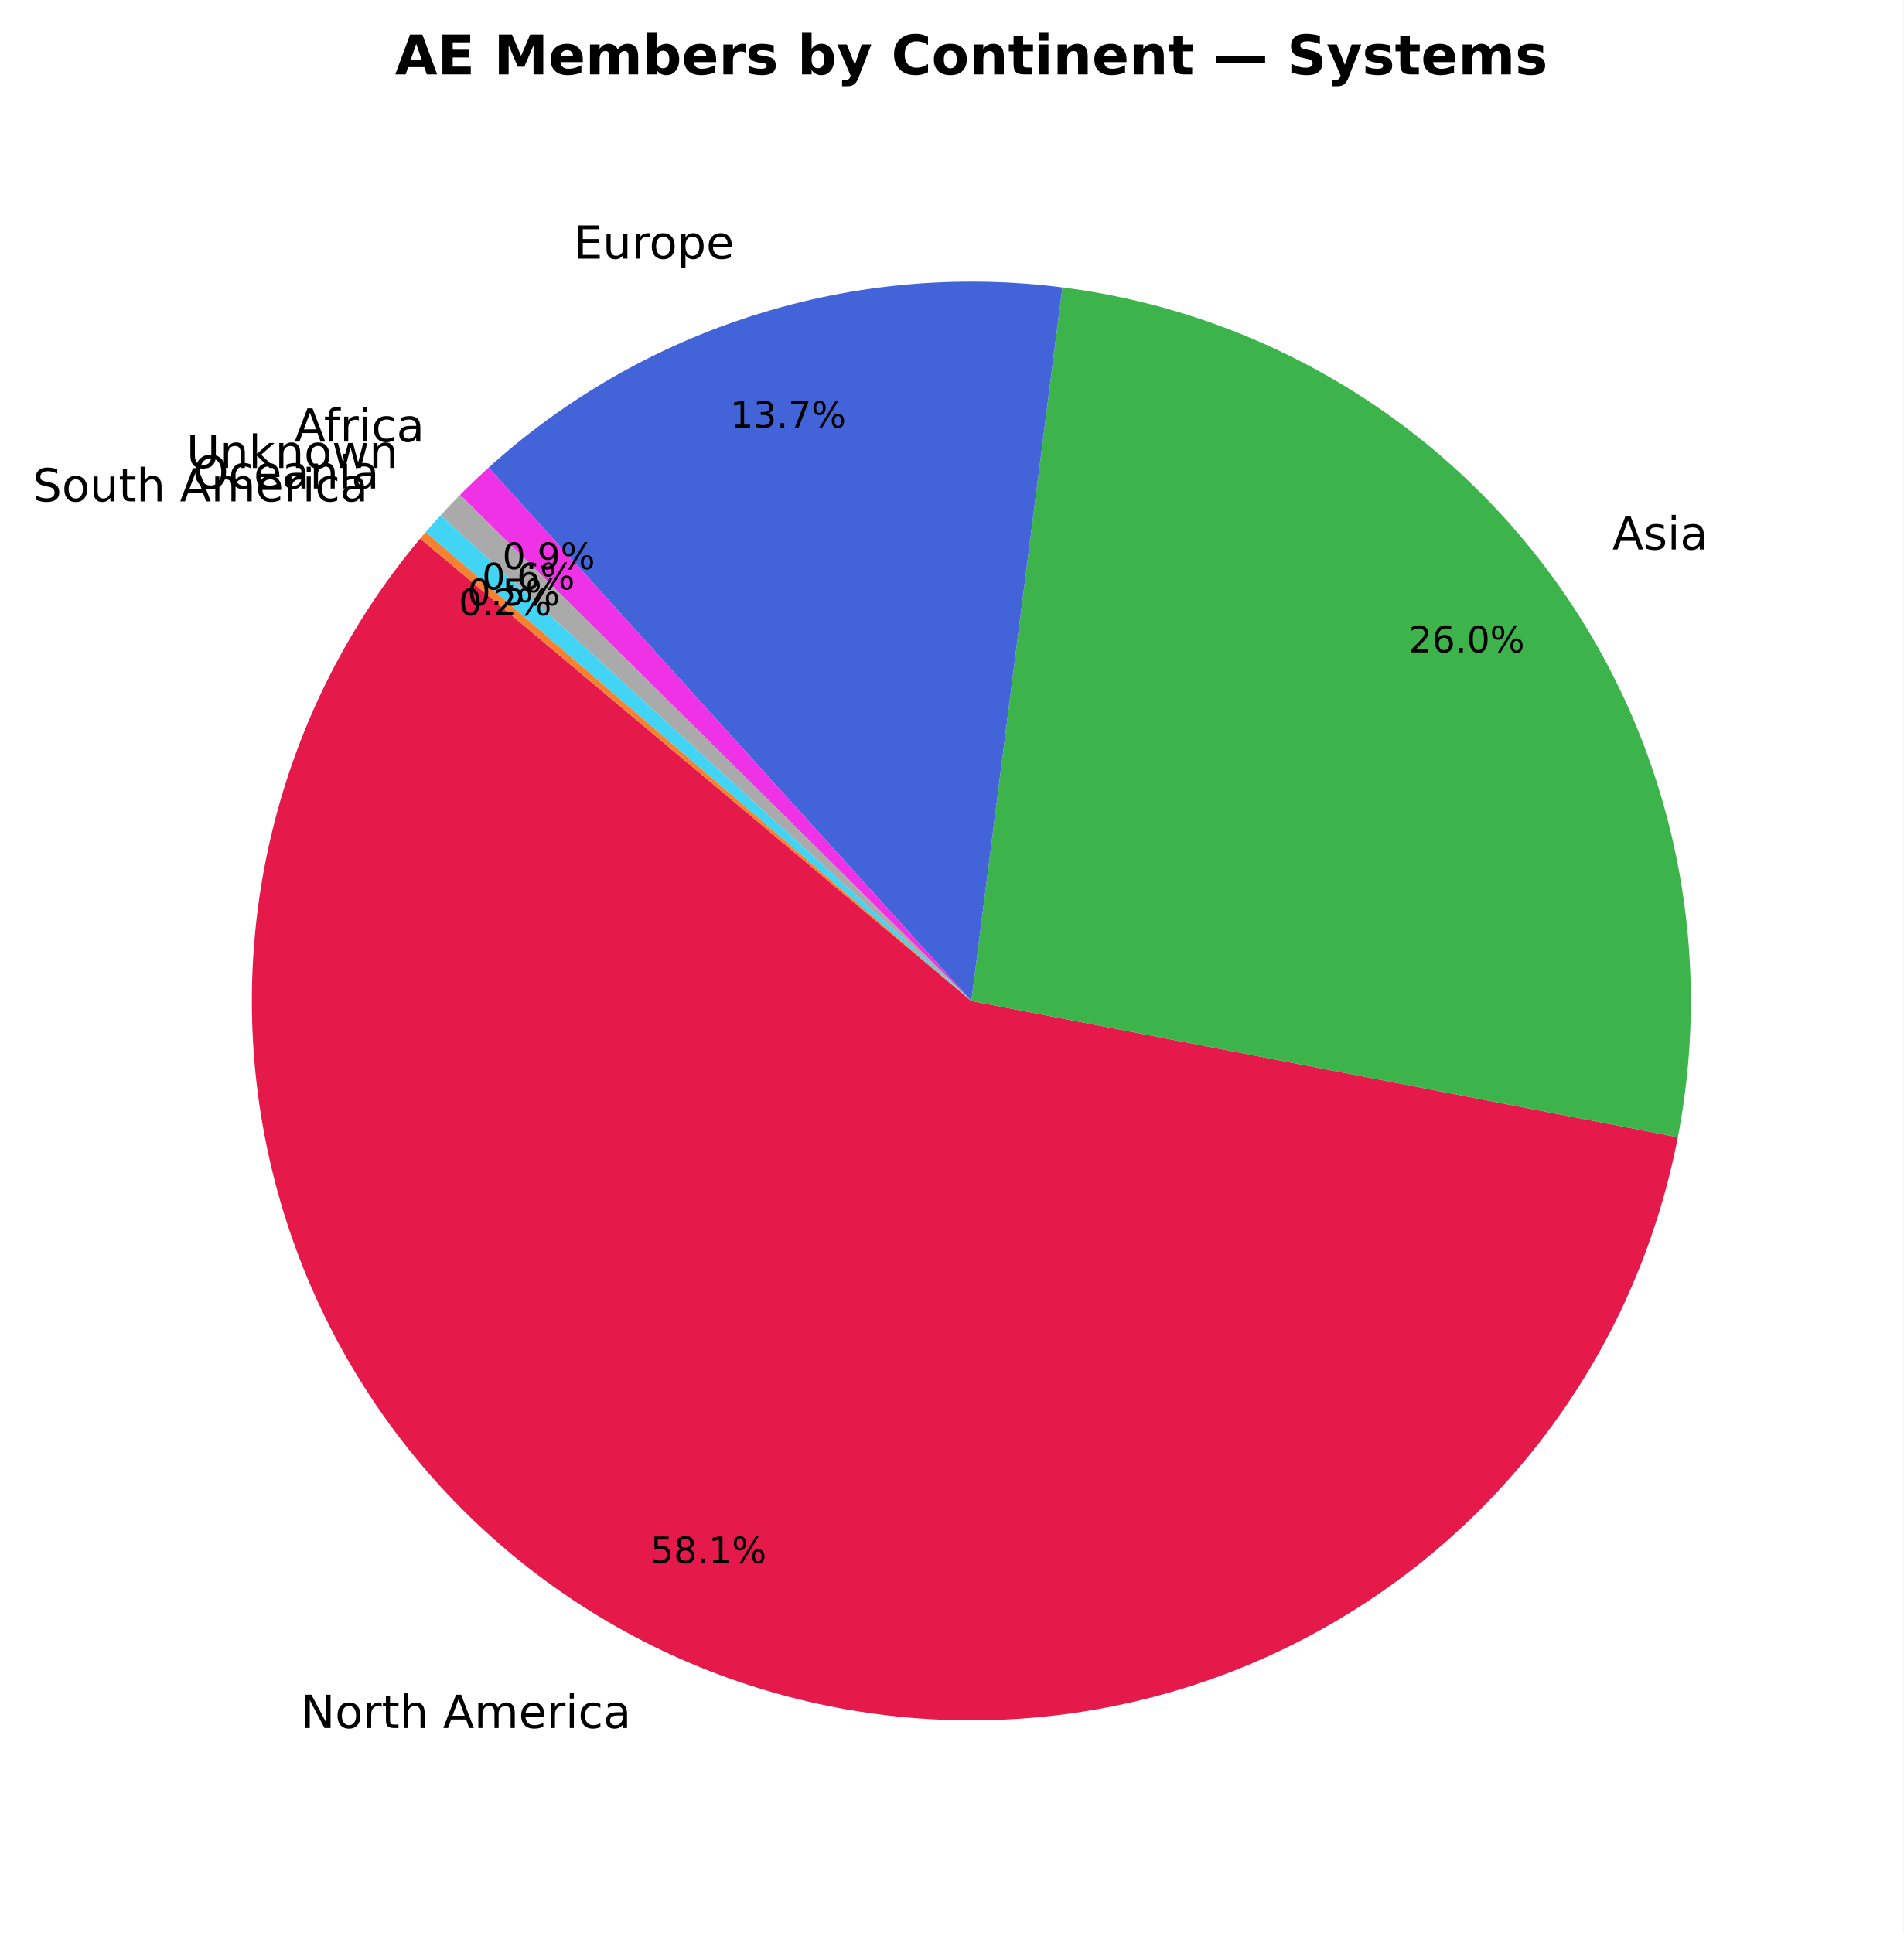
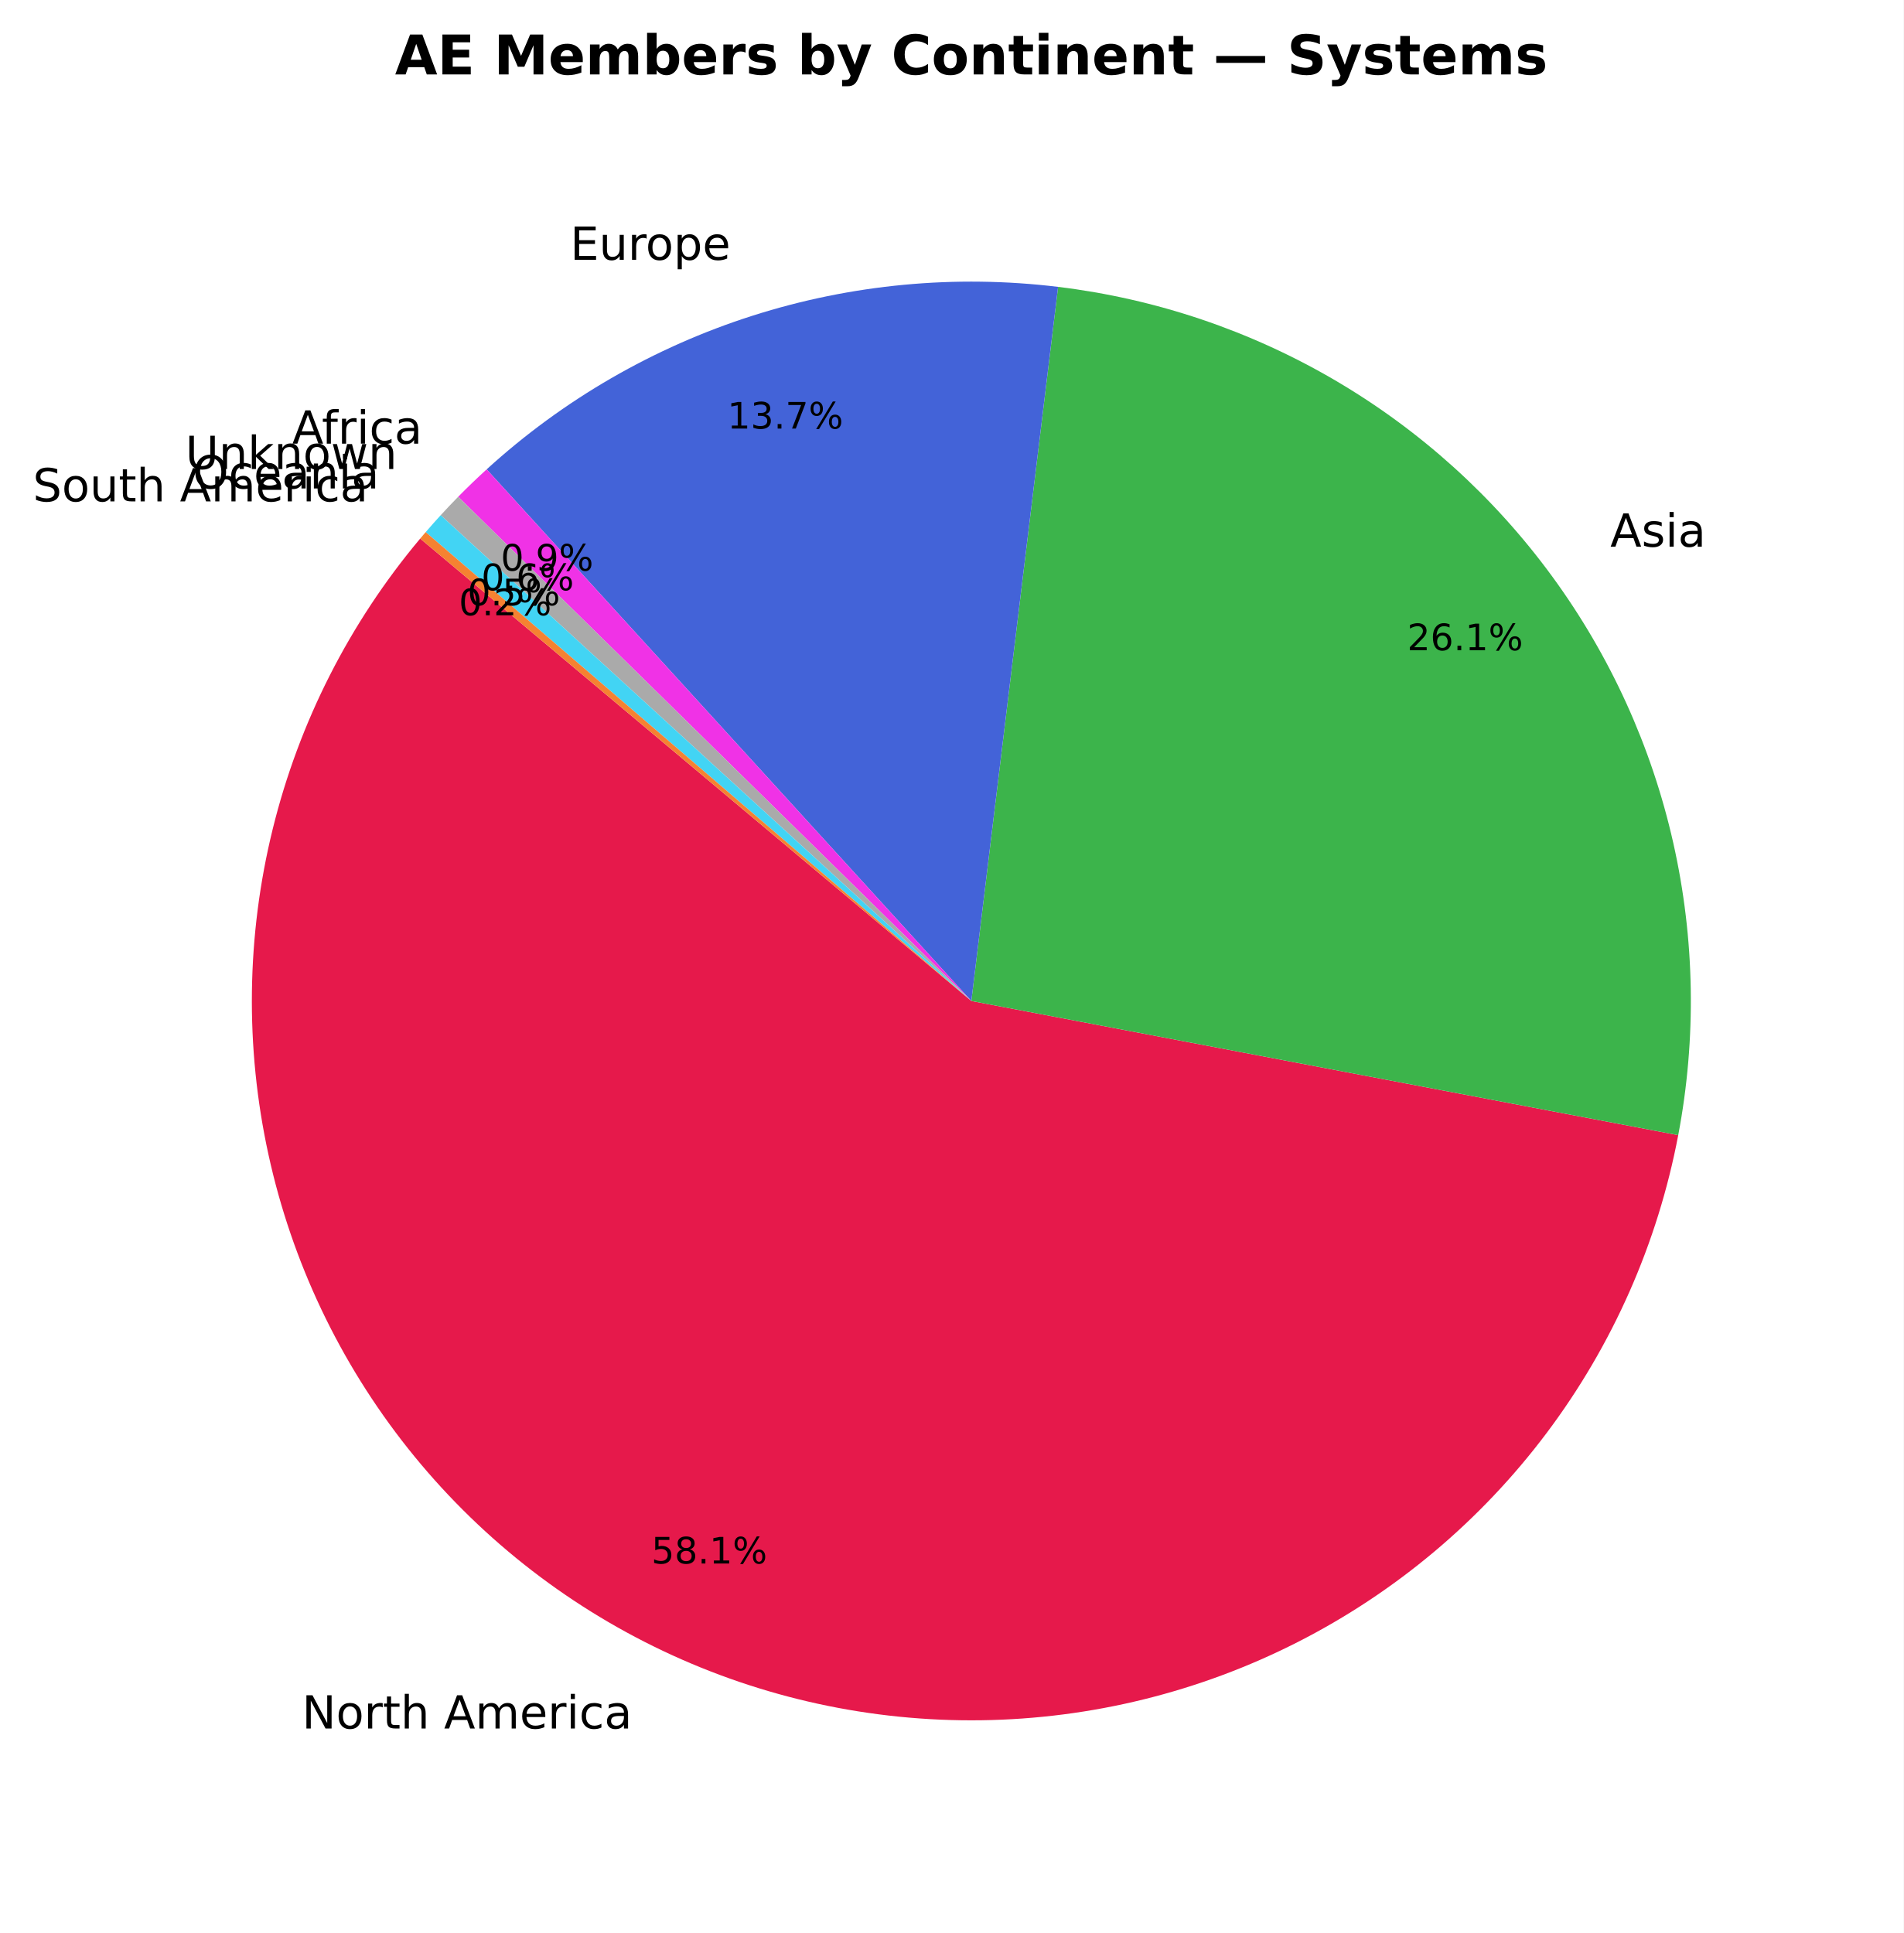
- <svg xmlns="http://www.w3.org/2000/svg" xmlns:xlink="http://www.w3.org/1999/xlink" width="417.302pt" height="423.838pt" viewBox="0 0 417.302 423.838" version="1.1">
+ <svg xmlns="http://www.w3.org/2000/svg" xmlns:xlink="http://www.w3.org/1999/xlink" width="417.301pt" height="423.838pt" viewBox="0 0 417.301 423.838" version="1.1">
  <defs>
    <style type="text/css">*{stroke-linejoin: round; stroke-linecap: butt}</style>
  </defs>
  <g id="figure_1">
    <g id="patch_1">
-       <path d="M 0 423.838  L 417.302 423.838  L 417.302 0  L 0 0  z " style="fill: #ffffff" />
+       <path d="M 0 423.838  L 417.301 423.838  L 417.301 0  L 0 0  z " style="fill: #ffffff" />
    </g>
    <g id="axes_1">
      <g id="patch_2">
-         <path d="M 92.115 118.093  C 76.633 136.543 65.581 158.298 59.81 181.682  C 54.038 205.066 53.698 229.465 58.818 253  C 63.937 276.536 74.379 298.589 89.342 317.464  C 104.305 336.338 123.394 351.537 145.142 361.89  C 166.889 372.244 190.721 377.48 214.805 377.195  C 238.89 376.911 262.592 371.113 284.088 360.249  C 305.585 349.384 324.31 333.739 338.822 314.516  C 353.335 295.294 363.254 273 367.816 249.35  L 212.942 219.478  z " style="fill: #e6194b" />
+         <path d="M 92.114 118.093  C 76.619 136.558 65.562 158.333 59.794 181.738  C 54.027 205.143 53.7 229.562 58.841 253.113  C 63.981 276.663 74.452 298.726 89.448 317.599  C 104.444 336.472 123.568 351.659 145.348 361.989  C 167.127 372.319 190.988 377.52 215.091 377.191  C 239.194 376.863 262.904 371.013 284.394 360.093  C 305.884 349.173 324.588 333.47 339.063 314.195  C 353.538 294.92 363.404 272.58 367.901 248.898  L 212.941 219.478  z " style="fill: #e6194b" />
      </g>
      <g id="patch_3">
-         <path d="M 367.816 249.35  C 371.898 228.182 371.598 206.4 366.934 185.352  C 362.27 164.305 353.339 144.435 340.696 126.974  C 328.053 109.512 311.962 94.827 293.422 83.827  C 274.881 72.827 254.28 65.745 232.895 63.017  L 212.942 219.478  z " style="fill: #3cb44b" />
+         <path d="M 367.901 248.898  C 371.929 227.678 371.557 205.855 366.806 184.785  C 362.055 163.715 353.027 143.844 340.282 126.406  C 327.537 108.969 311.345 94.333 292.712 83.409  C 274.079 72.486 253.399 65.505 231.958 62.901  L 212.941 219.478  z " style="fill: #3cb44b" />
      </g>
      <g id="patch_4">
-         <path d="M 232.895 63.017  C 210.322 60.139 187.391 62.179 165.68 68.997  C 143.97 75.816 123.99 87.253 107.116 102.521  L 212.942 219.478  z " style="fill: #4363d8" />
+         <path d="M 231.958 62.901  C 209.429 60.164 186.572 62.323 164.953 69.227  C 143.335 76.132 123.458 87.622 106.686 102.91  L 212.941 219.478  z " style="fill: #4363d8" />
      </g>
      <g id="patch_5">
-         <path d="M 107.116 102.521  C 106.046 103.489 104.99 104.471 103.947 105.468  C 102.904 106.465 101.875 107.476 100.86 108.501  L 212.942 219.478  z " style="fill: #f032e6" />
+         <path d="M 106.686 102.91  C 105.618 103.884 104.563 104.872 103.522 105.875  C 102.481 106.877 101.454 107.894 100.441 108.925  L 212.941 219.478  z " style="fill: #f032e6" />
      </g>
      <g id="patch_6">
-         <path d="M 100.86 108.501  C 100.135 109.234 99.418 109.973 98.707 110.719  C 97.997 111.465 97.293 112.219 96.598 112.979  L 212.942 219.478  z " style="fill: #aaaaaa" />
+         <path d="M 100.441 108.925  C 99.79 109.588 99.145 110.256 98.505 110.93  C 97.866 111.604 97.232 112.284 96.605 112.969  L 212.941 219.478  z " style="fill: #aaaaaa" />
      </g>
      <g id="patch_7">
-         <path d="M 96.598 112.979  C 96.041 113.587 95.489 114.199 94.942 114.816  C 94.395 115.433 93.853 116.054 93.316 116.679  L 212.942 219.478  z " style="fill: #42d4f4" />
+         <path d="M 96.605 112.969  C 96.047 113.579 95.494 114.192 94.946 114.81  C 94.398 115.428 93.855 116.05 93.317 116.676  L 212.941 219.478  z " style="fill: #42d4f4" />
      </g>
      <g id="patch_8">
-         <path d="M 93.316 116.679  C 93.114 116.913 92.914 117.148 92.714 117.384  C 92.513 117.62 92.314 117.856 92.115 118.093  L 212.942 219.478  z " style="fill: #f58231" />
+         <path d="M 93.317 116.676  C 93.115 116.911 92.914 117.147 92.713 117.383  C 92.513 117.619 92.313 117.855 92.114 118.093  L 212.941 219.478  z " style="fill: #f58231" />
      </g>
      <g id="matplotlib.axis_1" />
      <g id="matplotlib.axis_2" />
      <g id="text_1">
-         <g transform="translate(65.96466 378.8908) scale(0.1 -0.1)">
+         <g transform="translate(66.1917 378.9994) scale(0.1 -0.1)">
          <defs>
            <path id="DejaVuSans-4e" d="M 628 4666  L 1478 4666  L 3547 763  L 3547 4666  L 4159 4666  L 4159 0  L 3309 0  L 1241 3903  L 1241 0  L 628 0  L 628 4666  z " transform="scale(0.015625)" />
            <path id="DejaVuSans-6f" d="M 1959 3097  Q 1497 3097 1228 2736  Q 959 2375 959 1747  Q 959 1119 1226 758  Q 1494 397 1959 397  Q 2419 397 2687 759  Q 2956 1122 2956 1747  Q 2956 2369 2687 2733  Q 2419 3097 1959 3097  z M 1959 3584  Q 2709 3584 3137 3096  Q 3566 2609 3566 1747  Q 3566 888 3137 398  Q 2709 -91 1959 -91  Q 1206 -91 779 398  Q 353 888 353 1747  Q 353 2609 779 3096  Q 1206 3584 1959 3584  z " transform="scale(0.015625)" />
            <path id="DejaVuSans-72" d="M 2631 2963  Q 2534 3019 2420 3045  Q 2306 3072 2169 3072  Q 1681 3072 1420 2755  Q 1159 2438 1159 1844  L 1159 0  L 581 0  L 581 3500  L 1159 3500  L 1159 2956  Q 1341 3275 1631 3429  Q 1922 3584 2338 3584  Q 2397 3584 2469 3576  Q 2541 3569 2628 3553  L 2631 2963  z " transform="scale(0.015625)" />
            <path id="DejaVuSans-74" d="M 1172 4494  L 1172 3500  L 2356 3500  L 2356 3053  L 1172 3053  L 1172 1153  Q 1172 725 1289 603  Q 1406 481 1766 481  L 2356 481  L 2356 0  L 1766 0  Q 1100 0 847 248  Q 594 497 594 1153  L 594 3053  L 172 3053  L 172 3500  L 594 3500  L 594 4494  L 1172 4494  z " transform="scale(0.015625)" />
            <path id="DejaVuSans-68" d="M 3513 2113  L 3513 0  L 2938 0  L 2938 2094  Q 2938 2591 2744 2837  Q 2550 3084 2163 3084  Q 1697 3084 1428 2787  Q 1159 2491 1159 1978  L 1159 0  L 581 0  L 581 4863  L 1159 4863  L 1159 2956  Q 1366 3272 1645 3428  Q 1925 3584 2291 3584  Q 2894 3584 3203 3211  Q 3513 2838 3513 2113  z " transform="scale(0.015625)" />
            <path id="DejaVuSans-20" transform="scale(0.015625)" />
            <path id="DejaVuSans-41" d="M 2188 4044  L 1331 1722  L 3047 1722  L 2188 4044  z M 1831 4666  L 2547 4666  L 4325 0  L 3669 0  L 3244 1197  L 1141 1197  L 716 0  L 50 0  L 1831 4666  z " transform="scale(0.015625)" />
            <path id="DejaVuSans-6d" d="M 3328 2828  Q 3544 3216 3844 3400  Q 4144 3584 4550 3584  Q 5097 3584 5394 3201  Q 5691 2819 5691 2113  L 5691 0  L 5113 0  L 5113 2094  Q 5113 2597 4934 2840  Q 4756 3084 4391 3084  Q 3944 3084 3684 2787  Q 3425 2491 3425 1978  L 3425 0  L 2847 0  L 2847 2094  Q 2847 2600 2669 2842  Q 2491 3084 2119 3084  Q 1678 3084 1418 2786  Q 1159 2488 1159 1978  L 1159 0  L 581 0  L 581 3500  L 1159 3500  L 1159 2956  Q 1356 3278 1631 3431  Q 1906 3584 2284 3584  Q 2666 3584 2933 3390  Q 3200 3197 3328 2828  z " transform="scale(0.015625)" />
            <path id="DejaVuSans-65" d="M 3597 1894  L 3597 1613  L 953 1613  Q 991 1019 1311 708  Q 1631 397 2203 397  Q 2534 397 2845 478  Q 3156 559 3463 722  L 3463 178  Q 3153 47 2828 -22  Q 2503 -91 2169 -91  Q 1331 -91 842 396  Q 353 884 353 1716  Q 353 2575 817 3079  Q 1281 3584 2069 3584  Q 2775 3584 3186 3129  Q 3597 2675 3597 1894  z M 3022 2063  Q 3016 2534 2758 2815  Q 2500 3097 2075 3097  Q 1594 3097 1305 2825  Q 1016 2553 972 2059  L 3022 2063  z " transform="scale(0.015625)" />
            <path id="DejaVuSans-69" d="M 603 3500  L 1178 3500  L 1178 0  L 603 0  L 603 3500  z M 603 4863  L 1178 4863  L 1178 4134  L 603 4134  L 603 4863  z " transform="scale(0.015625)" />
            <path id="DejaVuSans-63" d="M 3122 3366  L 3122 2828  Q 2878 2963 2633 3030  Q 2388 3097 2138 3097  Q 1578 3097 1268 2742  Q 959 2388 959 1747  Q 959 1106 1268 751  Q 1578 397 2138 397  Q 2388 397 2633 464  Q 2878 531 3122 666  L 3122 134  Q 2881 22 2623 -34  Q 2366 -91 2075 -91  Q 1284 -91 818 406  Q 353 903 353 1747  Q 353 2603 823 3093  Q 1294 3584 2113 3584  Q 2378 3584 2631 3529  Q 2884 3475 3122 3366  z " transform="scale(0.015625)" />
            <path id="DejaVuSans-61" d="M 2194 1759  Q 1497 1759 1228 1600  Q 959 1441 959 1056  Q 959 750 1161 570  Q 1363 391 1709 391  Q 2188 391 2477 730  Q 2766 1069 2766 1631  L 2766 1759  L 2194 1759  z M 3341 1997  L 3341 0  L 2766 0  L 2766 531  Q 2569 213 2275 61  Q 1981 -91 1556 -91  Q 1019 -91 701 211  Q 384 513 384 1019  Q 384 1609 779 1909  Q 1175 2209 1959 2209  L 2766 2209  L 2766 2266  Q 2766 2663 2505 2880  Q 2244 3097 1772 3097  Q 1472 3097 1187 3025  Q 903 2953 641 2809  L 641 3341  Q 956 3463 1253 3523  Q 1550 3584 1831 3584  Q 2591 3584 2966 3190  Q 3341 2797 3341 1997  z " transform="scale(0.015625)" />
          </defs>
          <use xlink:href="#DejaVuSans-4e" />
          <use xlink:href="#DejaVuSans-6f" transform="translate(74.80469 0)" />
          <use xlink:href="#DejaVuSans-72" transform="translate(135.9863 0)" />
          <use xlink:href="#DejaVuSans-74" transform="translate(177.0996 0)" />
          <use xlink:href="#DejaVuSans-68" transform="translate(216.3086 0)" />
          <use xlink:href="#DejaVuSans-20" transform="translate(279.6875 0)" />
          <use xlink:href="#DejaVuSans-41" transform="translate(311.4746 0)" />
          <use xlink:href="#DejaVuSans-6d" transform="translate(379.8828 0)" />
          <use xlink:href="#DejaVuSans-65" transform="translate(477.2949 0)" />
          <use xlink:href="#DejaVuSans-72" transform="translate(538.8184 0)" />
          <use xlink:href="#DejaVuSans-69" transform="translate(579.9316 0)" />
          <use xlink:href="#DejaVuSans-63" transform="translate(607.7148 0)" />
          <use xlink:href="#DejaVuSans-61" transform="translate(662.6953 0)" />
        </g>
      </g>
      <g id="text_2">
-         <g transform="translate(142.6048 342.7359) scale(0.08 -0.08)">
+         <g transform="translate(142.7799 342.8198) scale(0.08 -0.08)">
          <defs>
            <path id="DejaVuSans-35" d="M 691 4666  L 3169 4666  L 3169 4134  L 1269 4134  L 1269 2991  Q 1406 3038 1543 3061  Q 1681 3084 1819 3084  Q 2600 3084 3056 2656  Q 3513 2228 3513 1497  Q 3513 744 3044 326  Q 2575 -91 1722 -91  Q 1428 -91 1123 -41  Q 819 9 494 109  L 494 744  Q 775 591 1075 516  Q 1375 441 1709 441  Q 2250 441 2565 725  Q 2881 1009 2881 1497  Q 2881 1984 2565 2268  Q 2250 2553 1709 2553  Q 1456 2553 1204 2497  Q 953 2441 691 2322  L 691 4666  z " transform="scale(0.015625)" />
            <path id="DejaVuSans-38" d="M 2034 2216  Q 1584 2216 1326 1975  Q 1069 1734 1069 1313  Q 1069 891 1326 650  Q 1584 409 2034 409  Q 2484 409 2743 651  Q 3003 894 3003 1313  Q 3003 1734 2745 1975  Q 2488 2216 2034 2216  z M 1403 2484  Q 997 2584 770 2862  Q 544 3141 544 3541  Q 544 4100 942 4425  Q 1341 4750 2034 4750  Q 2731 4750 3128 4425  Q 3525 4100 3525 3541  Q 3525 3141 3298 2862  Q 3072 2584 2669 2484  Q 3125 2378 3379 2068  Q 3634 1759 3634 1313  Q 3634 634 3220 271  Q 2806 -91 2034 -91  Q 1263 -91 848 271  Q 434 634 434 1313  Q 434 1759 690 2068  Q 947 2378 1403 2484  z M 1172 3481  Q 1172 3119 1398 2916  Q 1625 2713 2034 2713  Q 2441 2713 2670 2916  Q 2900 3119 2900 3481  Q 2900 3844 2670 4047  Q 2441 4250 2034 4250  Q 1625 4250 1398 4047  Q 1172 3844 1172 3481  z " transform="scale(0.015625)" />
            <path id="DejaVuSans-2e" d="M 684 794  L 1344 794  L 1344 0  L 684 0  L 684 794  z " transform="scale(0.015625)" />
            <path id="DejaVuSans-31" d="M 794 531  L 1825 531  L 1825 4091  L 703 3866  L 703 4441  L 1819 4666  L 2450 4666  L 2450 531  L 3481 531  L 3481 0  L 794 0  L 794 531  z " transform="scale(0.015625)" />
            <path id="DejaVuSans-25" d="M 4653 2053  Q 4381 2053 4226 1822  Q 4072 1591 4072 1178  Q 4072 772 4226 539  Q 4381 306 4653 306  Q 4919 306 5073 539  Q 5228 772 5228 1178  Q 5228 1588 5073 1820  Q 4919 2053 4653 2053  z M 4653 2450  Q 5147 2450 5437 2106  Q 5728 1763 5728 1178  Q 5728 594 5436 251  Q 5144 -91 4653 -91  Q 4153 -91 3862 251  Q 3572 594 3572 1178  Q 3572 1766 3864 2108  Q 4156 2450 4653 2450  z M 1428 4353  Q 1159 4353 1004 4120  Q 850 3888 850 3481  Q 850 3069 1003 2837  Q 1156 2606 1428 2606  Q 1700 2606 1854 2837  Q 2009 3069 2009 3481  Q 2009 3884 1853 4118  Q 1697 4353 1428 4353  z M 4250 4750  L 4750 4750  L 1831 -91  L 1331 -91  L 4250 4750  z M 1428 4750  Q 1922 4750 2215 4408  Q 2509 4066 2509 3481  Q 2509 2891 2217 2550  Q 1925 2209 1428 2209  Q 931 2209 642 2551  Q 353 2894 353 3481  Q 353 4063 643 4406  Q 934 4750 1428 4750  z " transform="scale(0.015625)" />
          </defs>
          <use xlink:href="#DejaVuSans-35" />
          <use xlink:href="#DejaVuSans-38" transform="translate(63.62305 0)" />
          <use xlink:href="#DejaVuSans-2e" transform="translate(127.2461 0)" />
          <use xlink:href="#DejaVuSans-31" transform="translate(159.0332 0)" />
          <use xlink:href="#DejaVuSans-25" transform="translate(222.6562 0)" />
        </g>
      </g>
      <g id="text_3">
-         <g transform="translate(353.4713 120.4825) scale(0.1 -0.1)">
+         <g transform="translate(353.0159 119.8585) scale(0.1 -0.1)">
          <defs>
            <path id="DejaVuSans-73" d="M 2834 3397  L 2834 2853  Q 2591 2978 2328 3040  Q 2066 3103 1784 3103  Q 1356 3103 1142 2972  Q 928 2841 928 2578  Q 928 2378 1081 2264  Q 1234 2150 1697 2047  L 1894 2003  Q 2506 1872 2764 1633  Q 3022 1394 3022 966  Q 3022 478 2636 193  Q 2250 -91 1575 -91  Q 1294 -91 989 -36  Q 684 19 347 128  L 347 722  Q 666 556 975 473  Q 1284 391 1588 391  Q 1994 391 2212 530  Q 2431 669 2431 922  Q 2431 1156 2273 1281  Q 2116 1406 1581 1522  L 1381 1569  Q 847 1681 609 1914  Q 372 2147 372 2553  Q 372 3047 722 3315  Q 1072 3584 1716 3584  Q 2034 3584 2315 3537  Q 2597 3491 2834 3397  z " transform="scale(0.015625)" />
          </defs>
          <use xlink:href="#DejaVuSans-41" />
          <use xlink:href="#DejaVuSans-73" transform="translate(68.4082 0)" />
          <use xlink:href="#DejaVuSans-69" transform="translate(120.5078 0)" />
          <use xlink:href="#DejaVuSans-61" transform="translate(148.291 0)" />
        </g>
      </g>
      <g id="text_4">
-         <g transform="translate(308.8259 143.0568) scale(0.08 -0.08)">
+         <g transform="translate(308.4738 142.5746) scale(0.08 -0.08)">
          <defs>
            <path id="DejaVuSans-32" d="M 1228 531  L 3431 531  L 3431 0  L 469 0  L 469 531  Q 828 903 1448 1529  Q 2069 2156 2228 2338  Q 2531 2678 2651 2914  Q 2772 3150 2772 3378  Q 2772 3750 2511 3984  Q 2250 4219 1831 4219  Q 1534 4219 1204 4116  Q 875 4013 500 3803  L 500 4441  Q 881 4594 1212 4672  Q 1544 4750 1819 4750  Q 2544 4750 2975 4387  Q 3406 4025 3406 3419  Q 3406 3131 3298 2873  Q 3191 2616 2906 2266  Q 2828 2175 2409 1742  Q 1991 1309 1228 531  z " transform="scale(0.015625)" />
            <path id="DejaVuSans-36" d="M 2113 2584  Q 1688 2584 1439 2293  Q 1191 2003 1191 1497  Q 1191 994 1439 701  Q 1688 409 2113 409  Q 2538 409 2786 701  Q 3034 994 3034 1497  Q 3034 2003 2786 2293  Q 2538 2584 2113 2584  z M 3366 4563  L 3366 3988  Q 3128 4100 2886 4159  Q 2644 4219 2406 4219  Q 1781 4219 1451 3797  Q 1122 3375 1075 2522  Q 1259 2794 1537 2939  Q 1816 3084 2150 3084  Q 2853 3084 3261 2657  Q 3669 2231 3669 1497  Q 3669 778 3244 343  Q 2819 -91 2113 -91  Q 1303 -91 875 529  Q 447 1150 447 2328  Q 447 3434 972 4092  Q 1497 4750 2381 4750  Q 2619 4750 2861 4703  Q 3103 4656 3366 4563  z " transform="scale(0.015625)" />
-             <path id="DejaVuSans-30" d="M 2034 4250  Q 1547 4250 1301 3770  Q 1056 3291 1056 2328  Q 1056 1369 1301 889  Q 1547 409 2034 409  Q 2525 409 2770 889  Q 3016 1369 3016 2328  Q 3016 3291 2770 3770  Q 2525 4250 2034 4250  z M 2034 4750  Q 2819 4750 3233 4129  Q 3647 3509 3647 2328  Q 3647 1150 3233 529  Q 2819 -91 2034 -91  Q 1250 -91 836 529  Q 422 1150 422 2328  Q 422 3509 836 4129  Q 1250 4750 2034 4750  z " transform="scale(0.015625)" />
          </defs>
          <use xlink:href="#DejaVuSans-32" />
          <use xlink:href="#DejaVuSans-36" transform="translate(63.62305 0)" />
          <use xlink:href="#DejaVuSans-2e" transform="translate(127.2461 0)" />
-           <use xlink:href="#DejaVuSans-30" transform="translate(159.0332 0)" />
+           <use xlink:href="#DejaVuSans-31" transform="translate(159.0332 0)" />
          <use xlink:href="#DejaVuSans-25" transform="translate(222.6562 0)" />
        </g>
      </g>
      <g id="text_5">
-         <g transform="translate(125.7915 56.70874) scale(0.1 -0.1)">
+         <g transform="translate(124.992 56.96154) scale(0.1 -0.1)">
          <defs>
            <path id="DejaVuSans-45" d="M 628 4666  L 3578 4666  L 3578 4134  L 1259 4134  L 1259 2753  L 3481 2753  L 3481 2222  L 1259 2222  L 1259 531  L 3634 531  L 3634 0  L 628 0  L 628 4666  z " transform="scale(0.015625)" />
            <path id="DejaVuSans-75" d="M 544 1381  L 544 3500  L 1119 3500  L 1119 1403  Q 1119 906 1312 657  Q 1506 409 1894 409  Q 2359 409 2629 706  Q 2900 1003 2900 1516  L 2900 3500  L 3475 3500  L 3475 0  L 2900 0  L 2900 538  Q 2691 219 2414 64  Q 2138 -91 1772 -91  Q 1169 -91 856 284  Q 544 659 544 1381  z M 1991 3584  L 1991 3584  z " transform="scale(0.015625)" />
            <path id="DejaVuSans-70" d="M 1159 525  L 1159 -1331  L 581 -1331  L 581 3500  L 1159 3500  L 1159 2969  Q 1341 3281 1617 3432  Q 1894 3584 2278 3584  Q 2916 3584 3314 3078  Q 3713 2572 3713 1747  Q 3713 922 3314 415  Q 2916 -91 2278 -91  Q 1894 -91 1617 61  Q 1341 213 1159 525  z M 3116 1747  Q 3116 2381 2855 2742  Q 2594 3103 2138 3103  Q 1681 3103 1420 2742  Q 1159 2381 1159 1747  Q 1159 1113 1420 752  Q 1681 391 2138 391  Q 2594 391 2855 752  Q 3116 1113 3116 1747  z " transform="scale(0.015625)" />
          </defs>
          <use xlink:href="#DejaVuSans-45" />
          <use xlink:href="#DejaVuSans-75" transform="translate(63.18359 0)" />
          <use xlink:href="#DejaVuSans-72" transform="translate(126.5625 0)" />
          <use xlink:href="#DejaVuSans-6f" transform="translate(165.4258 0)" />
          <use xlink:href="#DejaVuSans-70" transform="translate(226.6074 0)" />
          <use xlink:href="#DejaVuSans-65" transform="translate(290.084 0)" />
        </g>
      </g>
      <g id="text_6">
-         <g transform="translate(160.0626 93.77703) scale(0.08 -0.08)">
+         <g transform="translate(159.4445 93.97238) scale(0.08 -0.08)">
          <defs>
            <path id="DejaVuSans-33" d="M 2597 2516  Q 3050 2419 3304 2112  Q 3559 1806 3559 1356  Q 3559 666 3084 287  Q 2609 -91 1734 -91  Q 1441 -91 1130 -33  Q 819 25 488 141  L 488 750  Q 750 597 1062 519  Q 1375 441 1716 441  Q 2309 441 2620 675  Q 2931 909 2931 1356  Q 2931 1769 2642 2001  Q 2353 2234 1838 2234  L 1294 2234  L 1294 2753  L 1863 2753  Q 2328 2753 2575 2939  Q 2822 3125 2822 3475  Q 2822 3834 2567 4026  Q 2313 4219 1838 4219  Q 1578 4219 1281 4162  Q 984 4106 628 3988  L 628 4550  Q 988 4650 1302 4700  Q 1616 4750 1894 4750  Q 2613 4750 3031 4423  Q 3450 4097 3450 3541  Q 3450 3153 3228 2886  Q 3006 2619 2597 2516  z " transform="scale(0.015625)" />
            <path id="DejaVuSans-37" d="M 525 4666  L 3525 4666  L 3525 4397  L 1831 0  L 1172 0  L 2766 4134  L 525 4134  L 525 4666  z " transform="scale(0.015625)" />
          </defs>
          <use xlink:href="#DejaVuSans-31" />
          <use xlink:href="#DejaVuSans-33" transform="translate(63.62305 0)" />
          <use xlink:href="#DejaVuSans-2e" transform="translate(127.2461 0)" />
          <use xlink:href="#DejaVuSans-37" transform="translate(159.0332 0)" />
          <use xlink:href="#DejaVuSans-25" transform="translate(222.6562 0)" />
        </g>
      </g>
      <g id="text_7">
-         <g transform="translate(64.53364 96.82672) scale(0.1 -0.1)">
+         <g transform="translate(64.06628 97.27385) scale(0.1 -0.1)">
          <defs>
            <path id="DejaVuSans-66" d="M 2375 4863  L 2375 4384  L 1825 4384  Q 1516 4384 1395 4259  Q 1275 4134 1275 3809  L 1275 3500  L 2222 3500  L 2222 3053  L 1275 3053  L 1275 0  L 697 0  L 697 3053  L 147 3053  L 147 3500  L 697 3500  L 697 3744  Q 697 4328 969 4595  Q 1241 4863 1831 4863  L 2375 4863  z " transform="scale(0.015625)" />
          </defs>
          <use xlink:href="#DejaVuSans-41" />
          <use xlink:href="#DejaVuSans-66" transform="translate(64.7832 0)" />
          <use xlink:href="#DejaVuSans-72" transform="translate(99.98828 0)" />
          <use xlink:href="#DejaVuSans-69" transform="translate(141.1016 0)" />
          <use xlink:href="#DejaVuSans-63" transform="translate(168.8848 0)" />
          <use xlink:href="#DejaVuSans-61" transform="translate(223.8652 0)" />
        </g>
      </g>
      <g id="text_8">
-         <g transform="translate(110.1346 124.7773) scale(0.08 -0.08)">
-           <defs>
+         <g transform="translate(109.7731 125.1228) scale(0.08 -0.08)">
+           <defs>
+             <path id="DejaVuSans-30" d="M 2034 4250  Q 1547 4250 1301 3770  Q 1056 3291 1056 2328  Q 1056 1369 1301 889  Q 1547 409 2034 409  Q 2525 409 2770 889  Q 3016 1369 3016 2328  Q 3016 3291 2770 3770  Q 2525 4250 2034 4250  z M 2034 4750  Q 2819 4750 3233 4129  Q 3647 3509 3647 2328  Q 3647 1150 3233 529  Q 2819 -91 2034 -91  Q 1250 -91 836 529  Q 422 1150 422 2328  Q 422 3509 836 4129  Q 1250 4750 2034 4750  z " transform="scale(0.015625)" />
            <path id="DejaVuSans-39" d="M 703 97  L 703 672  Q 941 559 1184 500  Q 1428 441 1663 441  Q 2288 441 2617 861  Q 2947 1281 2994 2138  Q 2813 1869 2534 1725  Q 2256 1581 1919 1581  Q 1219 1581 811 2004  Q 403 2428 403 3163  Q 403 3881 828 4315  Q 1253 4750 1959 4750  Q 2769 4750 3195 4129  Q 3622 3509 3622 2328  Q 3622 1225 3098 567  Q 2575 -91 1691 -91  Q 1453 -91 1209 -44  Q 966 3 703 97  z M 1959 2075  Q 2384 2075 2632 2365  Q 2881 2656 2881 3163  Q 2881 3666 2632 3958  Q 2384 4250 1959 4250  Q 1534 4250 1286 3958  Q 1038 3666 1038 3163  Q 1038 2656 1286 2365  Q 1534 2075 1959 2075  z " transform="scale(0.015625)" />
          </defs>
          <use xlink:href="#DejaVuSans-30" />
          <use xlink:href="#DejaVuSans-2e" transform="translate(63.62305 0)" />
          <use xlink:href="#DejaVuSans-39" transform="translate(95.41016 0)" />
          <use xlink:href="#DejaVuSans-25" transform="translate(159.0332 0)" />
        </g>
      </g>
      <g id="text_9">
-         <g transform="translate(40.86477 102.6028) scale(0.1 -0.1)">
+         <g transform="translate(40.64283 102.8349) scale(0.1 -0.1)">
          <defs>
            <path id="DejaVuSans-55" d="M 556 4666  L 1191 4666  L 1191 1831  Q 1191 1081 1462 751  Q 1734 422 2344 422  Q 2950 422 3222 751  Q 3494 1081 3494 1831  L 3494 4666  L 4128 4666  L 4128 1753  Q 4128 841 3676 375  Q 3225 -91 2344 -91  Q 1459 -91 1007 375  Q 556 841 556 1753  L 556 4666  z " transform="scale(0.015625)" />
            <path id="DejaVuSans-6e" d="M 3513 2113  L 3513 0  L 2938 0  L 2938 2094  Q 2938 2591 2744 2837  Q 2550 3084 2163 3084  Q 1697 3084 1428 2787  Q 1159 2491 1159 1978  L 1159 0  L 581 0  L 581 3500  L 1159 3500  L 1159 2956  Q 1366 3272 1645 3428  Q 1925 3584 2291 3584  Q 2894 3584 3203 3211  Q 3513 2838 3513 2113  z " transform="scale(0.015625)" />
            <path id="DejaVuSans-6b" d="M 581 4863  L 1159 4863  L 1159 1991  L 2875 3500  L 3609 3500  L 1753 1863  L 3688 0  L 2938 0  L 1159 1709  L 1159 0  L 581 0  L 581 4863  z " transform="scale(0.015625)" />
            <path id="DejaVuSans-77" d="M 269 3500  L 844 3500  L 1563 769  L 2278 3500  L 2956 3500  L 3675 769  L 4391 3500  L 4966 3500  L 4050 0  L 3372 0  L 2619 2869  L 1863 0  L 1184 0  L 269 3500  z " transform="scale(0.015625)" />
          </defs>
          <use xlink:href="#DejaVuSans-55" />
          <use xlink:href="#DejaVuSans-6e" transform="translate(73.19336 0)" />
          <use xlink:href="#DejaVuSans-6b" transform="translate(136.5723 0)" />
          <use xlink:href="#DejaVuSans-6e" transform="translate(194.4824 0)" />
          <use xlink:href="#DejaVuSans-6f" transform="translate(257.8613 0)" />
          <use xlink:href="#DejaVuSans-77" transform="translate(319.043 0)" />
          <use xlink:href="#DejaVuSans-6e" transform="translate(400.8301 0)" />
        </g>
      </g>
      <g id="text_10">
-         <g transform="translate(105.6804 129.2407) scale(0.08 -0.08)">
+         <g transform="translate(105.5086 129.42) scale(0.08 -0.08)">
          <use xlink:href="#DejaVuSans-30" />
          <use xlink:href="#DejaVuSans-2e" transform="translate(63.62305 0)" />
          <use xlink:href="#DejaVuSans-36" transform="translate(95.41016 0)" />
          <use xlink:href="#DejaVuSans-25" transform="translate(159.0332 0)" />
        </g>
      </g>
      <g id="text_11">
-         <g transform="translate(42.24687 107.1093) scale(0.1 -0.1)">
+         <g transform="translate(42.25152 107.1024) scale(0.1 -0.1)">
          <defs>
            <path id="DejaVuSans-4f" d="M 2522 4238  Q 1834 4238 1429 3725  Q 1025 3213 1025 2328  Q 1025 1447 1429 934  Q 1834 422 2522 422  Q 3209 422 3611 934  Q 4013 1447 4013 2328  Q 4013 3213 3611 3725  Q 3209 4238 2522 4238  z M 2522 4750  Q 3503 4750 4090 4092  Q 4678 3434 4678 2328  Q 4678 1225 4090 567  Q 3503 -91 2522 -91  Q 1538 -91 948 565  Q 359 1222 359 2328  Q 359 3434 948 4092  Q 1538 4750 2522 4750  z " transform="scale(0.015625)" />
          </defs>
          <use xlink:href="#DejaVuSans-4f" />
          <use xlink:href="#DejaVuSans-63" transform="translate(78.71094 0)" />
          <use xlink:href="#DejaVuSans-65" transform="translate(133.6914 0)" />
          <use xlink:href="#DejaVuSans-61" transform="translate(195.2148 0)" />
          <use xlink:href="#DejaVuSans-6e" transform="translate(256.4941 0)" />
          <use xlink:href="#DejaVuSans-69" transform="translate(319.873 0)" />
          <use xlink:href="#DejaVuSans-61" transform="translate(347.6562 0)" />
        </g>
      </g>
      <g id="text_12">
-         <g transform="translate(102.4803 132.7229) scale(0.08 -0.08)">
+         <g transform="translate(102.4836 132.7176) scale(0.08 -0.08)">
          <use xlink:href="#DejaVuSans-30" />
          <use xlink:href="#DejaVuSans-2e" transform="translate(63.62305 0)" />
          <use xlink:href="#DejaVuSans-35" transform="translate(95.41016 0)" />
          <use xlink:href="#DejaVuSans-25" transform="translate(159.0332 0)" />
        </g>
      </g>
      <g id="text_13">
-         <g transform="translate(7.2 109.934) scale(0.1 -0.1)">
+         <g transform="translate(7.2 109.9323) scale(0.1 -0.1)">
          <defs>
            <path id="DejaVuSans-53" d="M 3425 4513  L 3425 3897  Q 3066 4069 2747 4153  Q 2428 4238 2131 4238  Q 1616 4238 1336 4038  Q 1056 3838 1056 3469  Q 1056 3159 1242 3001  Q 1428 2844 1947 2747  L 2328 2669  Q 3034 2534 3370 2195  Q 3706 1856 3706 1288  Q 3706 609 3251 259  Q 2797 -91 1919 -91  Q 1588 -91 1214 -16  Q 841 59 441 206  L 441 856  Q 825 641 1194 531  Q 1563 422 1919 422  Q 2459 422 2753 634  Q 3047 847 3047 1241  Q 3047 1584 2836 1778  Q 2625 1972 2144 2069  L 1759 2144  Q 1053 2284 737 2584  Q 422 2884 422 3419  Q 422 4038 858 4394  Q 1294 4750 2059 4750  Q 2388 4750 2728 4690  Q 3069 4631 3425 4513  z " transform="scale(0.015625)" />
          </defs>
          <use xlink:href="#DejaVuSans-53" />
          <use xlink:href="#DejaVuSans-6f" transform="translate(63.47656 0)" />
          <use xlink:href="#DejaVuSans-75" transform="translate(124.6582 0)" />
          <use xlink:href="#DejaVuSans-74" transform="translate(188.0371 0)" />
          <use xlink:href="#DejaVuSans-68" transform="translate(227.2461 0)" />
          <use xlink:href="#DejaVuSans-20" transform="translate(290.625 0)" />
          <use xlink:href="#DejaVuSans-41" transform="translate(322.4121 0)" />
          <use xlink:href="#DejaVuSans-6d" transform="translate(390.8203 0)" />
          <use xlink:href="#DejaVuSans-65" transform="translate(488.2324 0)" />
          <use xlink:href="#DejaVuSans-72" transform="translate(549.7559 0)" />
          <use xlink:href="#DejaVuSans-69" transform="translate(590.8691 0)" />
          <use xlink:href="#DejaVuSans-63" transform="translate(618.6523 0)" />
          <use xlink:href="#DejaVuSans-61" transform="translate(673.6328 0)" />
        </g>
      </g>
      <g id="text_14">
-         <g transform="translate(100.5859 134.9056) scale(0.08 -0.08)">
+         <g transform="translate(100.5856 134.9044) scale(0.08 -0.08)">
          <use xlink:href="#DejaVuSans-30" />
          <use xlink:href="#DejaVuSans-2e" transform="translate(63.62305 0)" />
          <use xlink:href="#DejaVuSans-32" transform="translate(95.41016 0)" />
          <use xlink:href="#DejaVuSans-25" transform="translate(159.0332 0)" />
        </g>
      </g>
      <g id="text_15">
-         <g transform="translate(86.59802 16.31812) scale(0.12 -0.12)">
+         <g transform="translate(86.59663 16.31812) scale(0.12 -0.12)">
          <defs>
            <path id="DejaVuSans-Bold-41" d="M 3419 850  L 1538 850  L 1241 0  L 31 0  L 1759 4666  L 3194 4666  L 4922 0  L 3713 0  L 3419 850  z M 1838 1716  L 3116 1716  L 2478 3572  L 1838 1716  z " transform="scale(0.015625)" />
            <path id="DejaVuSans-Bold-45" d="M 588 4666  L 3834 4666  L 3834 3756  L 1791 3756  L 1791 2888  L 3713 2888  L 3713 1978  L 1791 1978  L 1791 909  L 3903 909  L 3903 0  L 588 0  L 588 4666  z " transform="scale(0.015625)" />
            <path id="DejaVuSans-Bold-20" transform="scale(0.015625)" />
            <path id="DejaVuSans-Bold-4d" d="M 588 4666  L 2119 4666  L 3181 2169  L 4250 4666  L 5778 4666  L 5778 0  L 4641 0  L 4641 3413  L 3566 897  L 2803 897  L 1728 3413  L 1728 0  L 588 0  L 588 4666  z " transform="scale(0.015625)" />
            <path id="DejaVuSans-Bold-65" d="M 4031 1759  L 4031 1441  L 1416 1441  Q 1456 1047 1700 850  Q 1944 653 2381 653  Q 2734 653 3104 758  Q 3475 863 3866 1075  L 3866 213  Q 3469 63 3072 -14  Q 2675 -91 2278 -91  Q 1328 -91 801 392  Q 275 875 275 1747  Q 275 2603 792 3093  Q 1309 3584 2216 3584  Q 3041 3584 3536 3087  Q 4031 2591 4031 1759  z M 2881 2131  Q 2881 2450 2695 2645  Q 2509 2841 2209 2841  Q 1884 2841 1681 2658  Q 1478 2475 1428 2131  L 2881 2131  z " transform="scale(0.015625)" />
            <path id="DejaVuSans-Bold-6d" d="M 3781 2919  Q 3994 3244 4286 3414  Q 4578 3584 4928 3584  Q 5531 3584 5847 3212  Q 6163 2841 6163 2131  L 6163 0  L 5038 0  L 5038 1825  Q 5041 1866 5042 1909  Q 5044 1953 5044 2034  Q 5044 2406 4934 2573  Q 4825 2741 4581 2741  Q 4263 2741 4089 2478  Q 3916 2216 3909 1719  L 3909 0  L 2784 0  L 2784 1825  Q 2784 2406 2684 2573  Q 2584 2741 2328 2741  Q 2006 2741 1831 2477  Q 1656 2213 1656 1722  L 1656 0  L 531 0  L 531 3500  L 1656 3500  L 1656 2988  Q 1863 3284 2130 3434  Q 2397 3584 2719 3584  Q 3081 3584 3359 3409  Q 3638 3234 3781 2919  z " transform="scale(0.015625)" />
            <path id="DejaVuSans-Bold-62" d="M 2400 722  Q 2759 722 2948 984  Q 3138 1247 3138 1747  Q 3138 2247 2948 2509  Q 2759 2772 2400 2772  Q 2041 2772 1848 2508  Q 1656 2244 1656 1747  Q 1656 1250 1848 986  Q 2041 722 2400 722  z M 1656 2988  Q 1888 3294 2169 3439  Q 2450 3584 2816 3584  Q 3463 3584 3878 3070  Q 4294 2556 4294 1747  Q 4294 938 3878 423  Q 3463 -91 2816 -91  Q 2450 -91 2169 54  Q 1888 200 1656 506  L 1656 0  L 538 0  L 538 4863  L 1656 4863  L 1656 2988  z " transform="scale(0.015625)" />
            <path id="DejaVuSans-Bold-72" d="M 3138 2547  Q 2991 2616 2845 2648  Q 2700 2681 2553 2681  Q 2122 2681 1889 2404  Q 1656 2128 1656 1613  L 1656 0  L 538 0  L 538 3500  L 1656 3500  L 1656 2925  Q 1872 3269 2151 3426  Q 2431 3584 2822 3584  Q 2878 3584 2943 3579  Q 3009 3575 3134 3559  L 3138 2547  z " transform="scale(0.015625)" />
            <path id="DejaVuSans-Bold-73" d="M 3272 3391  L 3272 2541  Q 2913 2691 2578 2766  Q 2244 2841 1947 2841  Q 1628 2841 1473 2761  Q 1319 2681 1319 2516  Q 1319 2381 1436 2309  Q 1553 2238 1856 2203  L 2053 2175  Q 2913 2066 3209 1816  Q 3506 1566 3506 1031  Q 3506 472 3093 190  Q 2681 -91 1863 -91  Q 1516 -91 1145 -36  Q 775 19 384 128  L 384 978  Q 719 816 1070 734  Q 1422 653 1784 653  Q 2113 653 2278 743  Q 2444 834 2444 1013  Q 2444 1163 2330 1236  Q 2216 1309 1875 1350  L 1678 1375  Q 931 1469 631 1722  Q 331 1975 331 2491  Q 331 3047 712 3315  Q 1094 3584 1881 3584  Q 2191 3584 2531 3537  Q 2872 3491 3272 3391  z " transform="scale(0.015625)" />
            <path id="DejaVuSans-Bold-79" d="M 78 3500  L 1197 3500  L 2138 1125  L 2938 3500  L 4056 3500  L 2584 -331  Q 2363 -916 2067 -1148  Q 1772 -1381 1288 -1381  L 641 -1381  L 641 -647  L 991 -647  Q 1275 -647 1404 -556  Q 1534 -466 1606 -231  L 1638 -134  L 78 3500  z " transform="scale(0.015625)" />
            <path id="DejaVuSans-Bold-43" d="M 4288 256  Q 3956 84 3597 -3  Q 3238 -91 2847 -91  Q 1681 -91 1000 561  Q 319 1213 319 2328  Q 319 3447 1000 4098  Q 1681 4750 2847 4750  Q 3238 4750 3597 4662  Q 3956 4575 4288 4403  L 4288 3438  Q 3953 3666 3628 3772  Q 3303 3878 2944 3878  Q 2300 3878 1931 3465  Q 1563 3053 1563 2328  Q 1563 1606 1931 1193  Q 2300 781 2944 781  Q 3303 781 3628 887  Q 3953 994 4288 1222  L 4288 256  z " transform="scale(0.015625)" />
            <path id="DejaVuSans-Bold-6f" d="M 2203 2784  Q 1831 2784 1636 2517  Q 1441 2250 1441 1747  Q 1441 1244 1636 976  Q 1831 709 2203 709  Q 2569 709 2762 976  Q 2956 1244 2956 1747  Q 2956 2250 2762 2517  Q 2569 2784 2203 2784  z M 2203 3584  Q 3106 3584 3614 3096  Q 4122 2609 4122 1747  Q 4122 884 3614 396  Q 3106 -91 2203 -91  Q 1297 -91 786 396  Q 275 884 275 1747  Q 275 2609 786 3096  Q 1297 3584 2203 3584  z " transform="scale(0.015625)" />
            <path id="DejaVuSans-Bold-6e" d="M 4056 2131  L 4056 0  L 2931 0  L 2931 347  L 2931 1631  Q 2931 2084 2911 2256  Q 2891 2428 2841 2509  Q 2775 2619 2662 2680  Q 2550 2741 2406 2741  Q 2056 2741 1856 2470  Q 1656 2200 1656 1722  L 1656 0  L 538 0  L 538 3500  L 1656 3500  L 1656 2988  Q 1909 3294 2193 3439  Q 2478 3584 2822 3584  Q 3428 3584 3742 3212  Q 4056 2841 4056 2131  z " transform="scale(0.015625)" />
            <path id="DejaVuSans-Bold-74" d="M 1759 4494  L 1759 3500  L 2913 3500  L 2913 2700  L 1759 2700  L 1759 1216  Q 1759 972 1856 886  Q 1953 800 2241 800  L 2816 800  L 2816 0  L 1856 0  Q 1194 0 917 276  Q 641 553 641 1216  L 641 2700  L 84 2700  L 84 3500  L 641 3500  L 641 4494  L 1759 4494  z " transform="scale(0.015625)" />
            <path id="DejaVuSans-Bold-69" d="M 538 3500  L 1656 3500  L 1656 0  L 538 0  L 538 3500  z M 538 4863  L 1656 4863  L 1656 3950  L 538 3950  L 538 4863  z " transform="scale(0.015625)" />
            <path id="DejaVuSans-Bold-2014" d="M 344 2156  L 6056 2156  L 6056 1350  L 344 1350  L 344 2156  z " transform="scale(0.015625)" />
            <path id="DejaVuSans-Bold-53" d="M 3834 4519  L 3834 3531  Q 3450 3703 3084 3790  Q 2719 3878 2394 3878  Q 1963 3878 1756 3759  Q 1550 3641 1550 3391  Q 1550 3203 1689 3098  Q 1828 2994 2194 2919  L 2706 2816  Q 3484 2659 3812 2340  Q 4141 2022 4141 1434  Q 4141 663 3683 286  Q 3225 -91 2284 -91  Q 1841 -91 1394 -6  Q 947 78 500 244  L 500 1259  Q 947 1022 1364 901  Q 1781 781 2169 781  Q 2563 781 2772 912  Q 2981 1044 2981 1288  Q 2981 1506 2839 1625  Q 2697 1744 2272 1838  L 1806 1941  Q 1106 2091 782 2419  Q 459 2747 459 3303  Q 459 4000 909 4375  Q 1359 4750 2203 4750  Q 2588 4750 2994 4692  Q 3400 4634 3834 4519  z " transform="scale(0.015625)" />
          </defs>
          <use xlink:href="#DejaVuSans-Bold-41" />
          <use xlink:href="#DejaVuSans-Bold-45" transform="translate(77.39258 0)" />
          <use xlink:href="#DejaVuSans-Bold-20" transform="translate(145.7031 0)" />
          <use xlink:href="#DejaVuSans-Bold-4d" transform="translate(180.5176 0)" />
          <use xlink:href="#DejaVuSans-Bold-65" transform="translate(280.0293 0)" />
          <use xlink:href="#DejaVuSans-Bold-6d" transform="translate(347.8516 0)" />
          <use xlink:href="#DejaVuSans-Bold-62" transform="translate(452.0508 0)" />
          <use xlink:href="#DejaVuSans-Bold-65" transform="translate(523.6328 0)" />
          <use xlink:href="#DejaVuSans-Bold-72" transform="translate(591.4551 0)" />
          <use xlink:href="#DejaVuSans-Bold-73" transform="translate(640.7715 0)" />
          <use xlink:href="#DejaVuSans-Bold-20" transform="translate(700.293 0)" />
          <use xlink:href="#DejaVuSans-Bold-62" transform="translate(735.1074 0)" />
          <use xlink:href="#DejaVuSans-Bold-79" transform="translate(806.6895 0)" />
          <use xlink:href="#DejaVuSans-Bold-20" transform="translate(871.875 0)" />
          <use xlink:href="#DejaVuSans-Bold-43" transform="translate(906.6895 0)" />
          <use xlink:href="#DejaVuSans-Bold-6f" transform="translate(980.0781 0)" />
          <use xlink:href="#DejaVuSans-Bold-6e" transform="translate(1048.779 0)" />
          <use xlink:href="#DejaVuSans-Bold-74" transform="translate(1119.971 0)" />
          <use xlink:href="#DejaVuSans-Bold-69" transform="translate(1167.773 0)" />
          <use xlink:href="#DejaVuSans-Bold-6e" transform="translate(1202.051 0)" />
          <use xlink:href="#DejaVuSans-Bold-65" transform="translate(1273.242 0)" />
          <use xlink:href="#DejaVuSans-Bold-6e" transform="translate(1341.064 0)" />
          <use xlink:href="#DejaVuSans-Bold-74" transform="translate(1412.256 0)" />
          <use xlink:href="#DejaVuSans-Bold-20" transform="translate(1460.059 0)" />
          <use xlink:href="#DejaVuSans-Bold-2014" transform="translate(1494.873 0)" />
          <use xlink:href="#DejaVuSans-Bold-20" transform="translate(1594.873 0)" />
          <use xlink:href="#DejaVuSans-Bold-53" transform="translate(1629.688 0)" />
          <use xlink:href="#DejaVuSans-Bold-79" transform="translate(1701.709 0)" />
          <use xlink:href="#DejaVuSans-Bold-73" transform="translate(1766.895 0)" />
          <use xlink:href="#DejaVuSans-Bold-74" transform="translate(1826.416 0)" />
          <use xlink:href="#DejaVuSans-Bold-65" transform="translate(1874.219 0)" />
          <use xlink:href="#DejaVuSans-Bold-6d" transform="translate(1942.041 0)" />
          <use xlink:href="#DejaVuSans-Bold-73" transform="translate(2046.24 0)" />
        </g>
      </g>
    </g>
  </g>
</svg>
